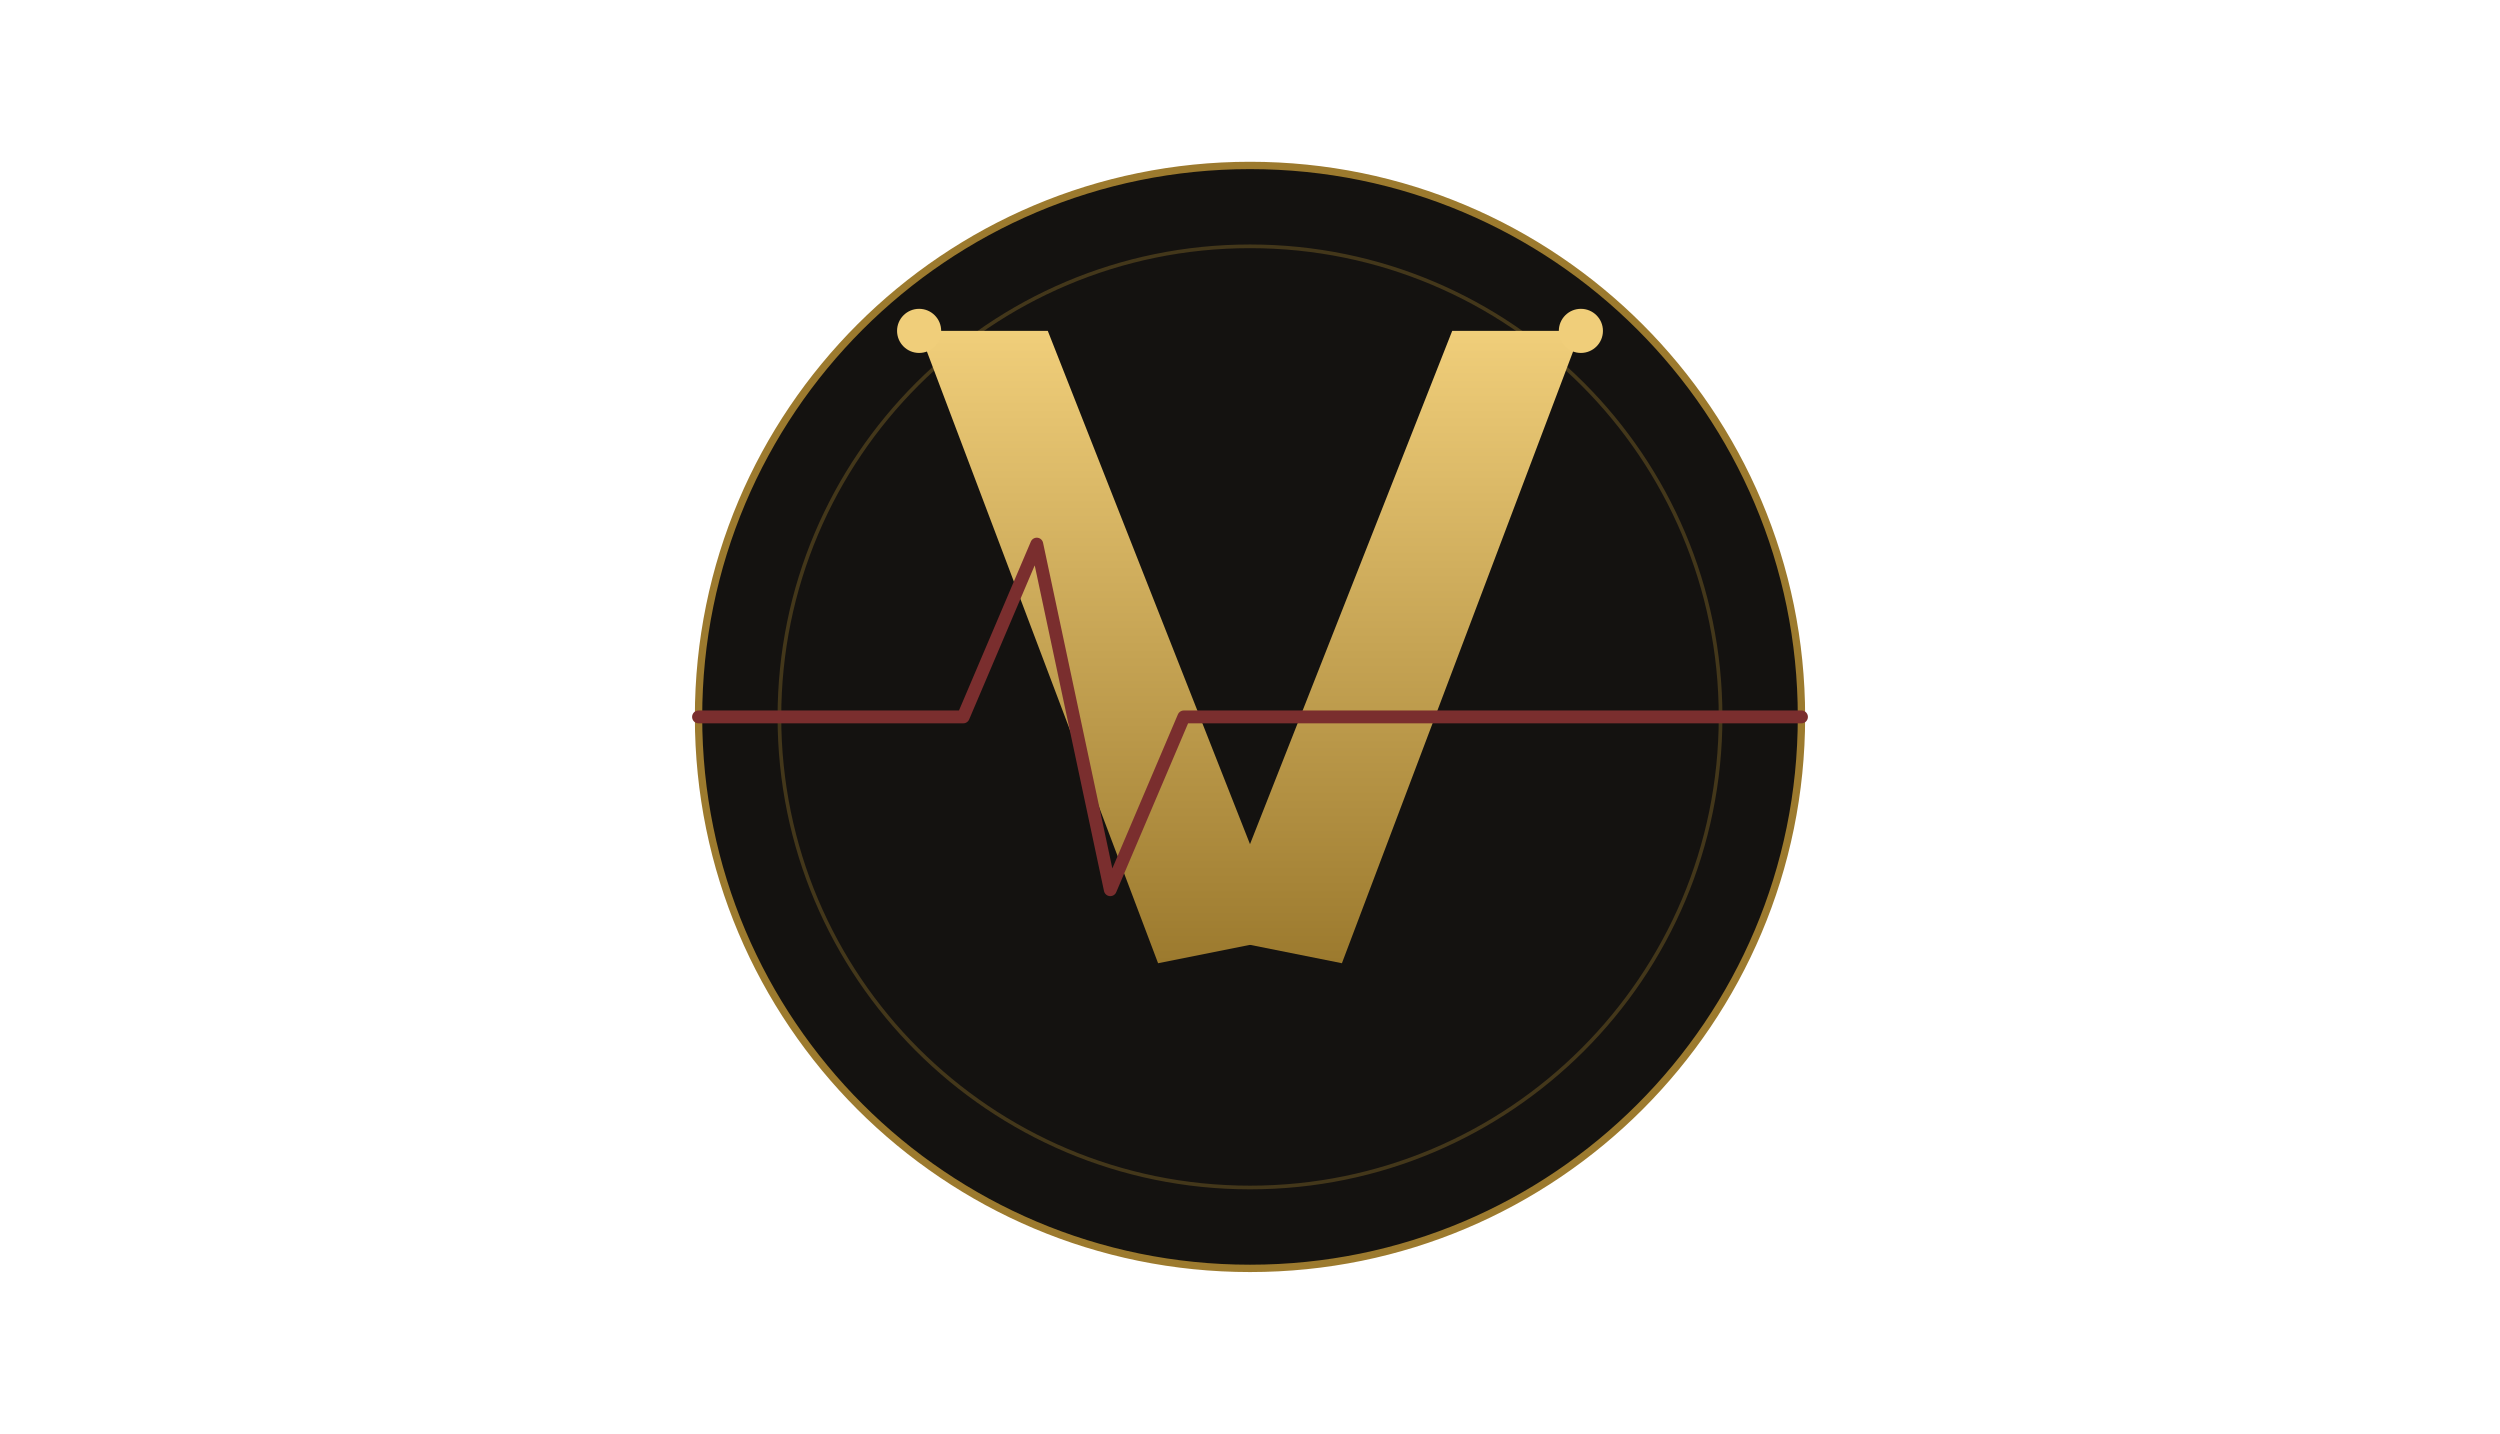
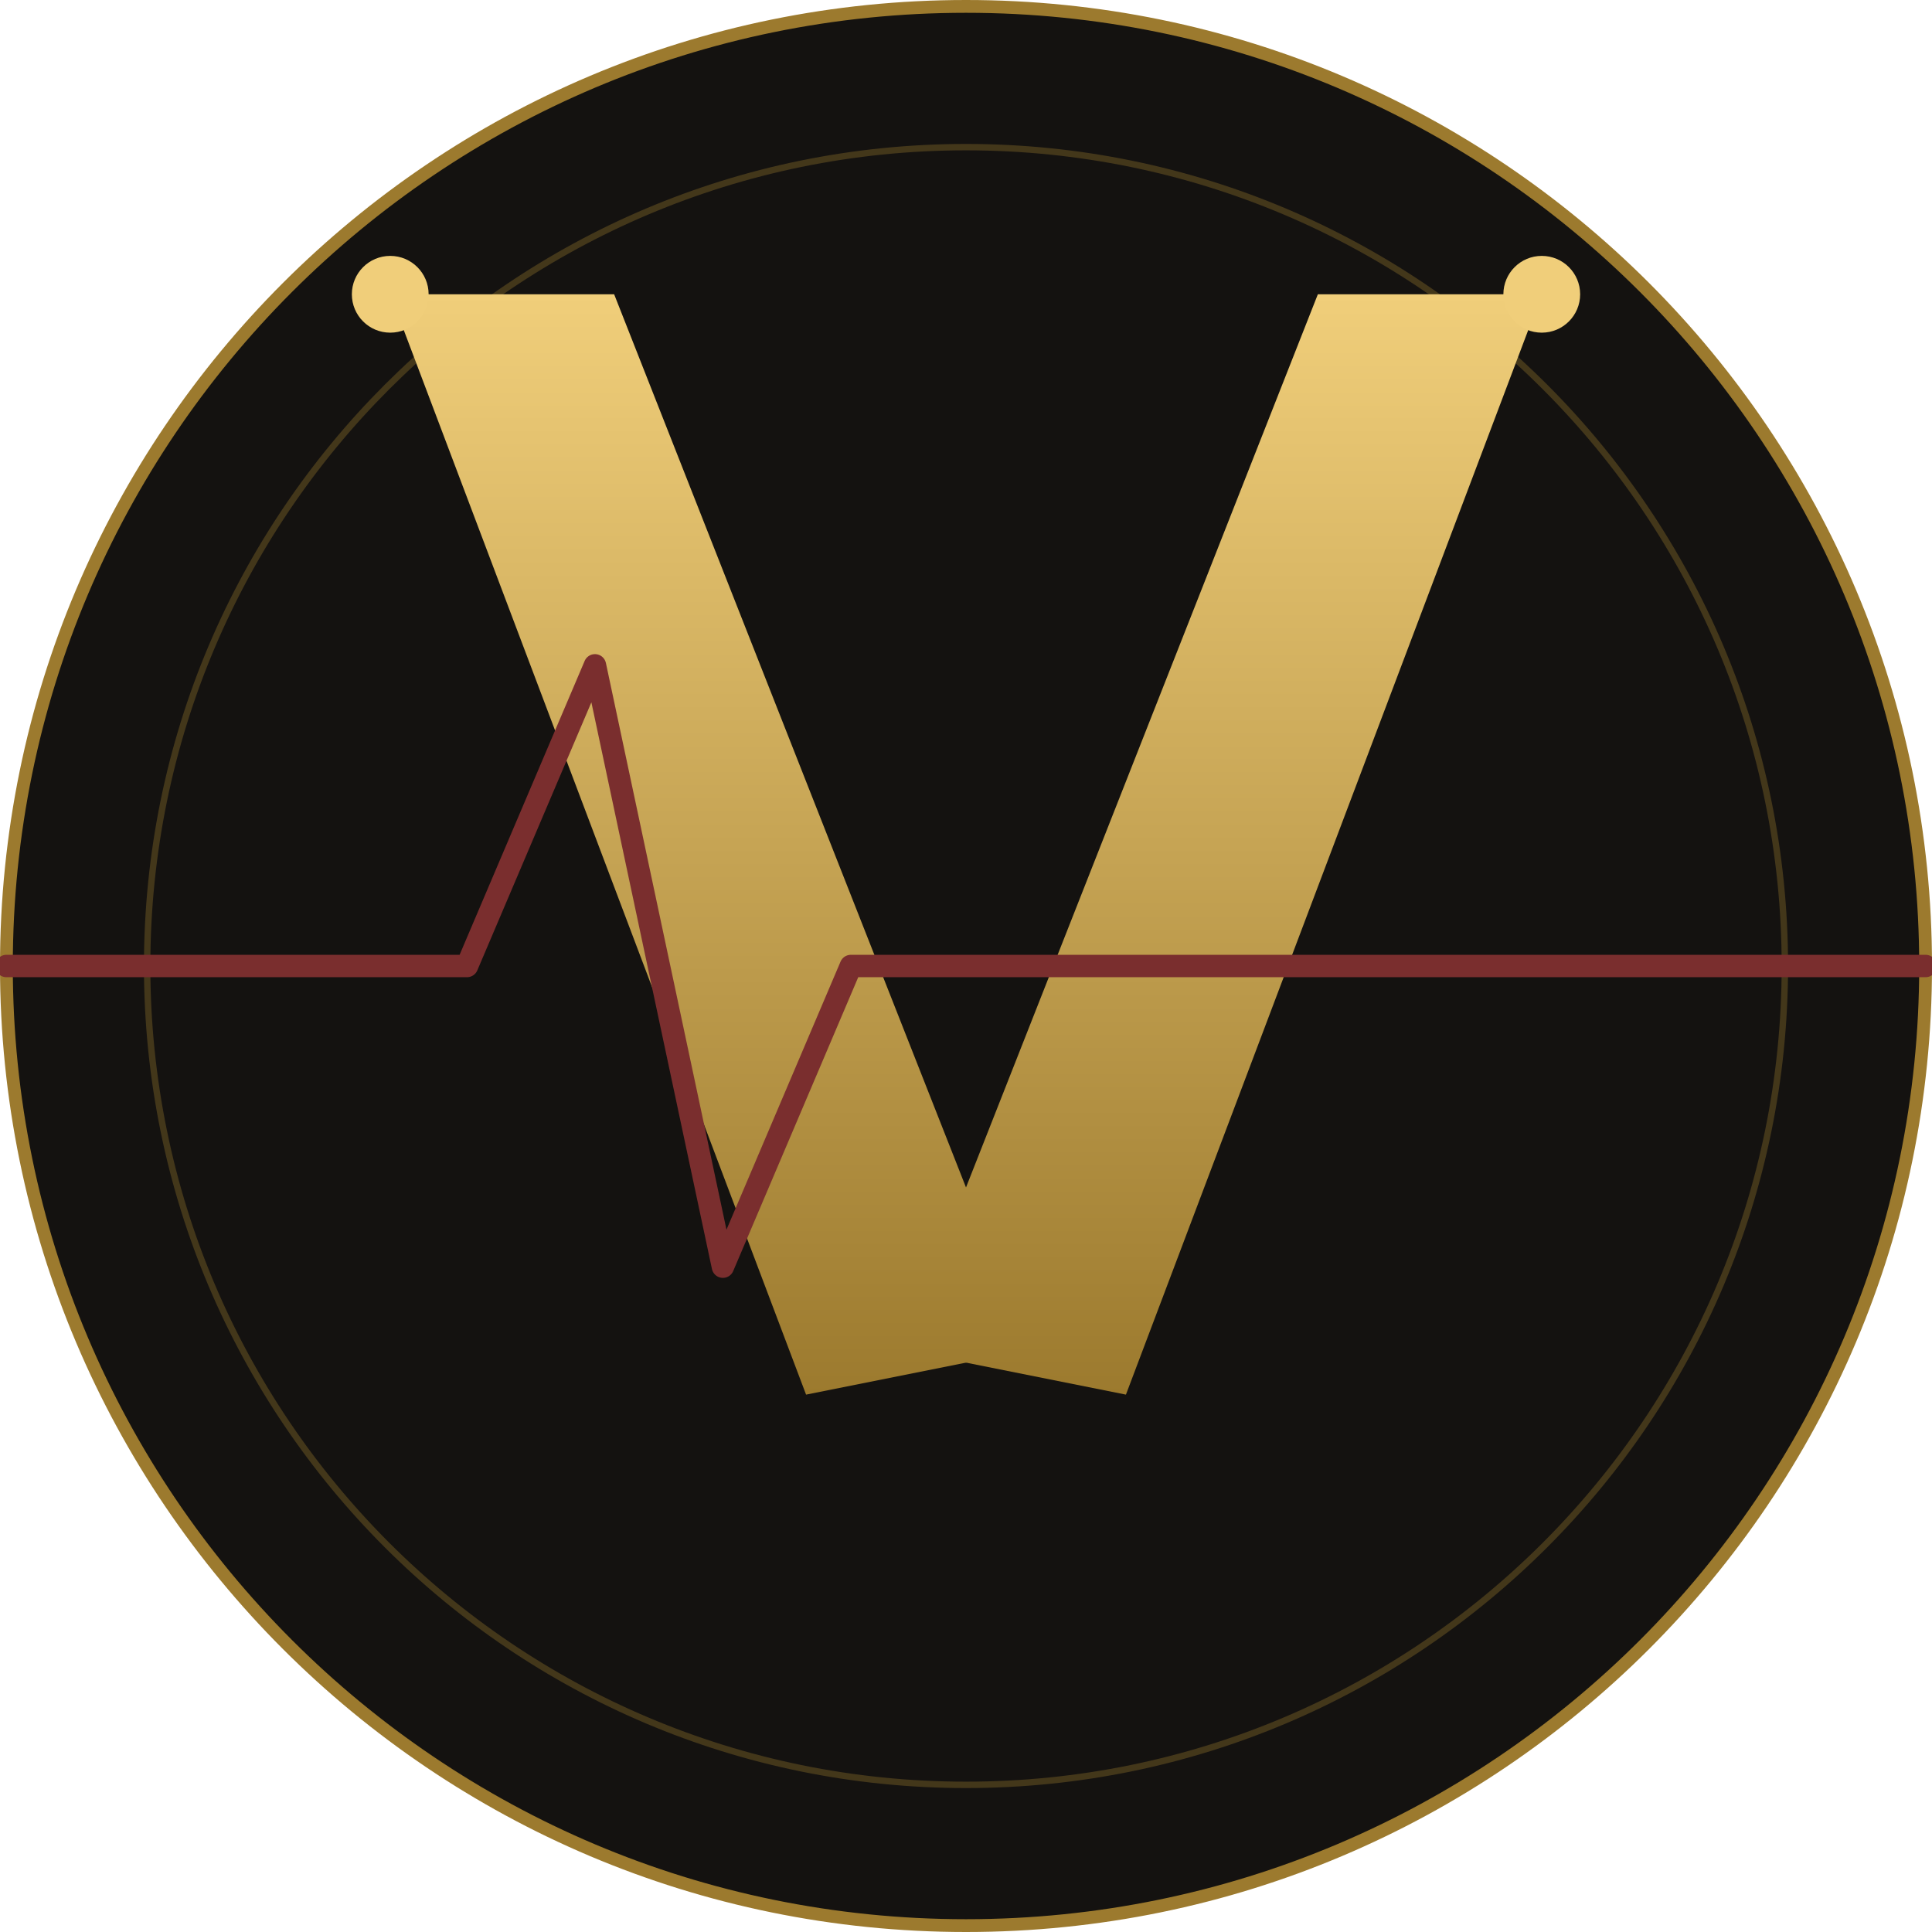
- <svg xmlns="http://www.w3.org/2000/svg" width="100%" viewBox="0 0 680 390" role="img" style="">
+ <svg xmlns="http://www.w3.org/2000/svg" width="100%" height="100%" viewBox="189 44 302 302" role="img">
  <defs>
    <linearGradient id="goldGrad" x1="0%" y1="0%" x2="0%" y2="100%">
      <stop offset="0%" stop-color="#F0CE7A" />
      <stop offset="100%" stop-color="#9C7A2E" />
    </linearGradient>
  </defs>
  <circle cx="340" cy="195" r="150" fill="#141210" stroke="#9C7A2E" stroke-width="2" style="fill:rgb(20, 18, 16);stroke:rgb(156, 122, 46);color:rgb(11, 11, 11);stroke-width:2px;stroke-linecap:butt;stroke-linejoin:miter;opacity:1;font-family:&quot;Anthropic Sans&quot;, -apple-system, BlinkMacSystemFont, &quot;Segoe UI&quot;, sans-serif;font-size:16px;font-weight:400;text-anchor:start;dominant-baseline:auto" />
  <circle cx="340" cy="195" r="128" fill="none" stroke="#9C7A2E" stroke-width="1" opacity="0.35" style="fill:none;stroke:rgb(156, 122, 46);color:rgb(11, 11, 11);stroke-width:1px;stroke-linecap:butt;stroke-linejoin:miter;opacity:0.35;font-family:&quot;Anthropic Sans&quot;, -apple-system, BlinkMacSystemFont, &quot;Segoe UI&quot;, sans-serif;font-size:16px;font-weight:400;text-anchor:start;dominant-baseline:auto" />
  <polygon points="250,90 285,90 350,255 315,262" fill="url(#goldGrad)" style="stroke:none;color:rgb(11, 11, 11);stroke-width:1px;stroke-linecap:butt;stroke-linejoin:miter;opacity:1;font-family:&quot;Anthropic Sans&quot;, -apple-system, BlinkMacSystemFont, &quot;Segoe UI&quot;, sans-serif;font-size:16px;font-weight:400;text-anchor:start;dominant-baseline:auto" />
  <polygon points="430,90 395,90 330,255 365,262" fill="url(#goldGrad)" style="stroke:none;color:rgb(11, 11, 11);stroke-width:1px;stroke-linecap:butt;stroke-linejoin:miter;opacity:1;font-family:&quot;Anthropic Sans&quot;, -apple-system, BlinkMacSystemFont, &quot;Segoe UI&quot;, sans-serif;font-size:16px;font-weight:400;text-anchor:start;dominant-baseline:auto" />
  <circle cx="250" cy="90" r="6" fill="#F0CE7A" style="fill:rgb(240, 206, 122);stroke:none;color:rgb(11, 11, 11);stroke-width:1px;stroke-linecap:butt;stroke-linejoin:miter;opacity:1;font-family:&quot;Anthropic Sans&quot;, -apple-system, BlinkMacSystemFont, &quot;Segoe UI&quot;, sans-serif;font-size:16px;font-weight:400;text-anchor:start;dominant-baseline:auto" />
  <circle cx="430" cy="90" r="6" fill="#F0CE7A" style="fill:rgb(240, 206, 122);stroke:none;color:rgb(11, 11, 11);stroke-width:1px;stroke-linecap:butt;stroke-linejoin:miter;opacity:1;font-family:&quot;Anthropic Sans&quot;, -apple-system, BlinkMacSystemFont, &quot;Segoe UI&quot;, sans-serif;font-size:16px;font-weight:400;text-anchor:start;dominant-baseline:auto" />
  <path d="M190,195 L262,195 L282,148 L302,242 L322,195 L490,195" fill="none" stroke="#7A2E2E" stroke-width="3.5" stroke-linecap="round" stroke-linejoin="round" style="fill:none;stroke:rgb(122, 46, 46);color:rgb(11, 11, 11);stroke-width:3.5px;stroke-linecap:round;stroke-linejoin:round;opacity:1;font-family:&quot;Anthropic Sans&quot;, -apple-system, BlinkMacSystemFont, &quot;Segoe UI&quot;, sans-serif;font-size:16px;font-weight:400;text-anchor:start;dominant-baseline:auto" />
</svg>
